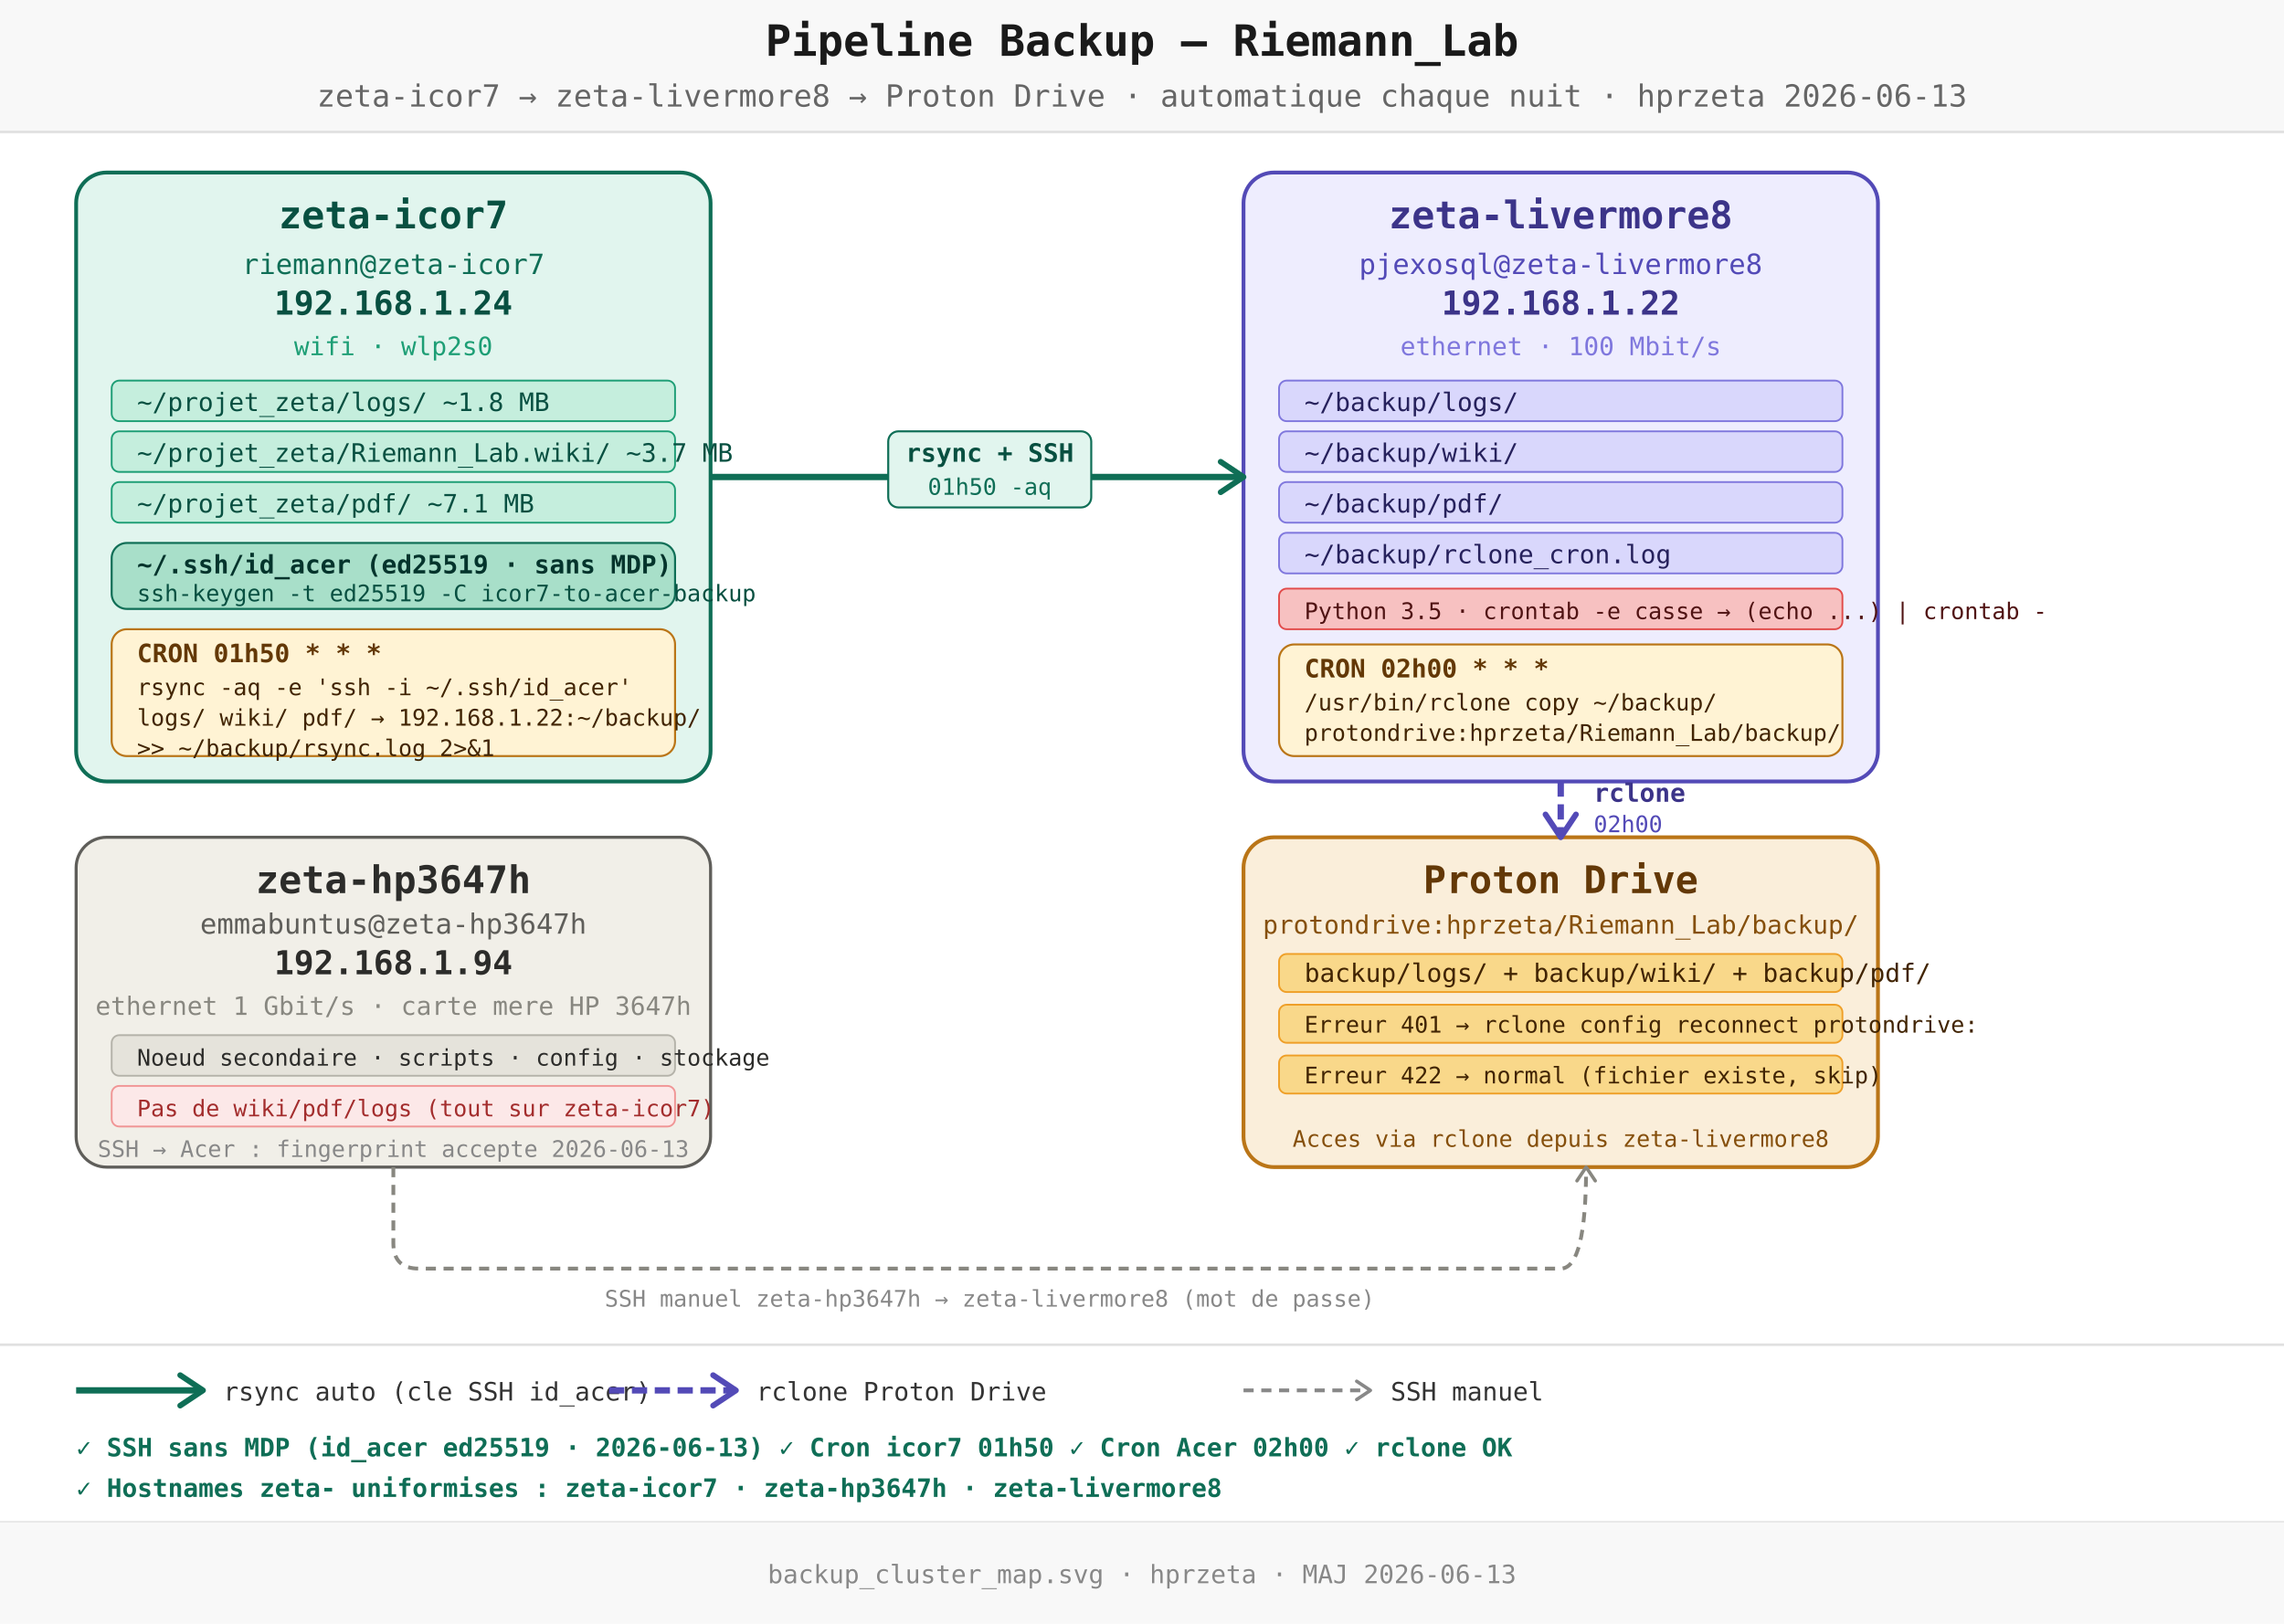
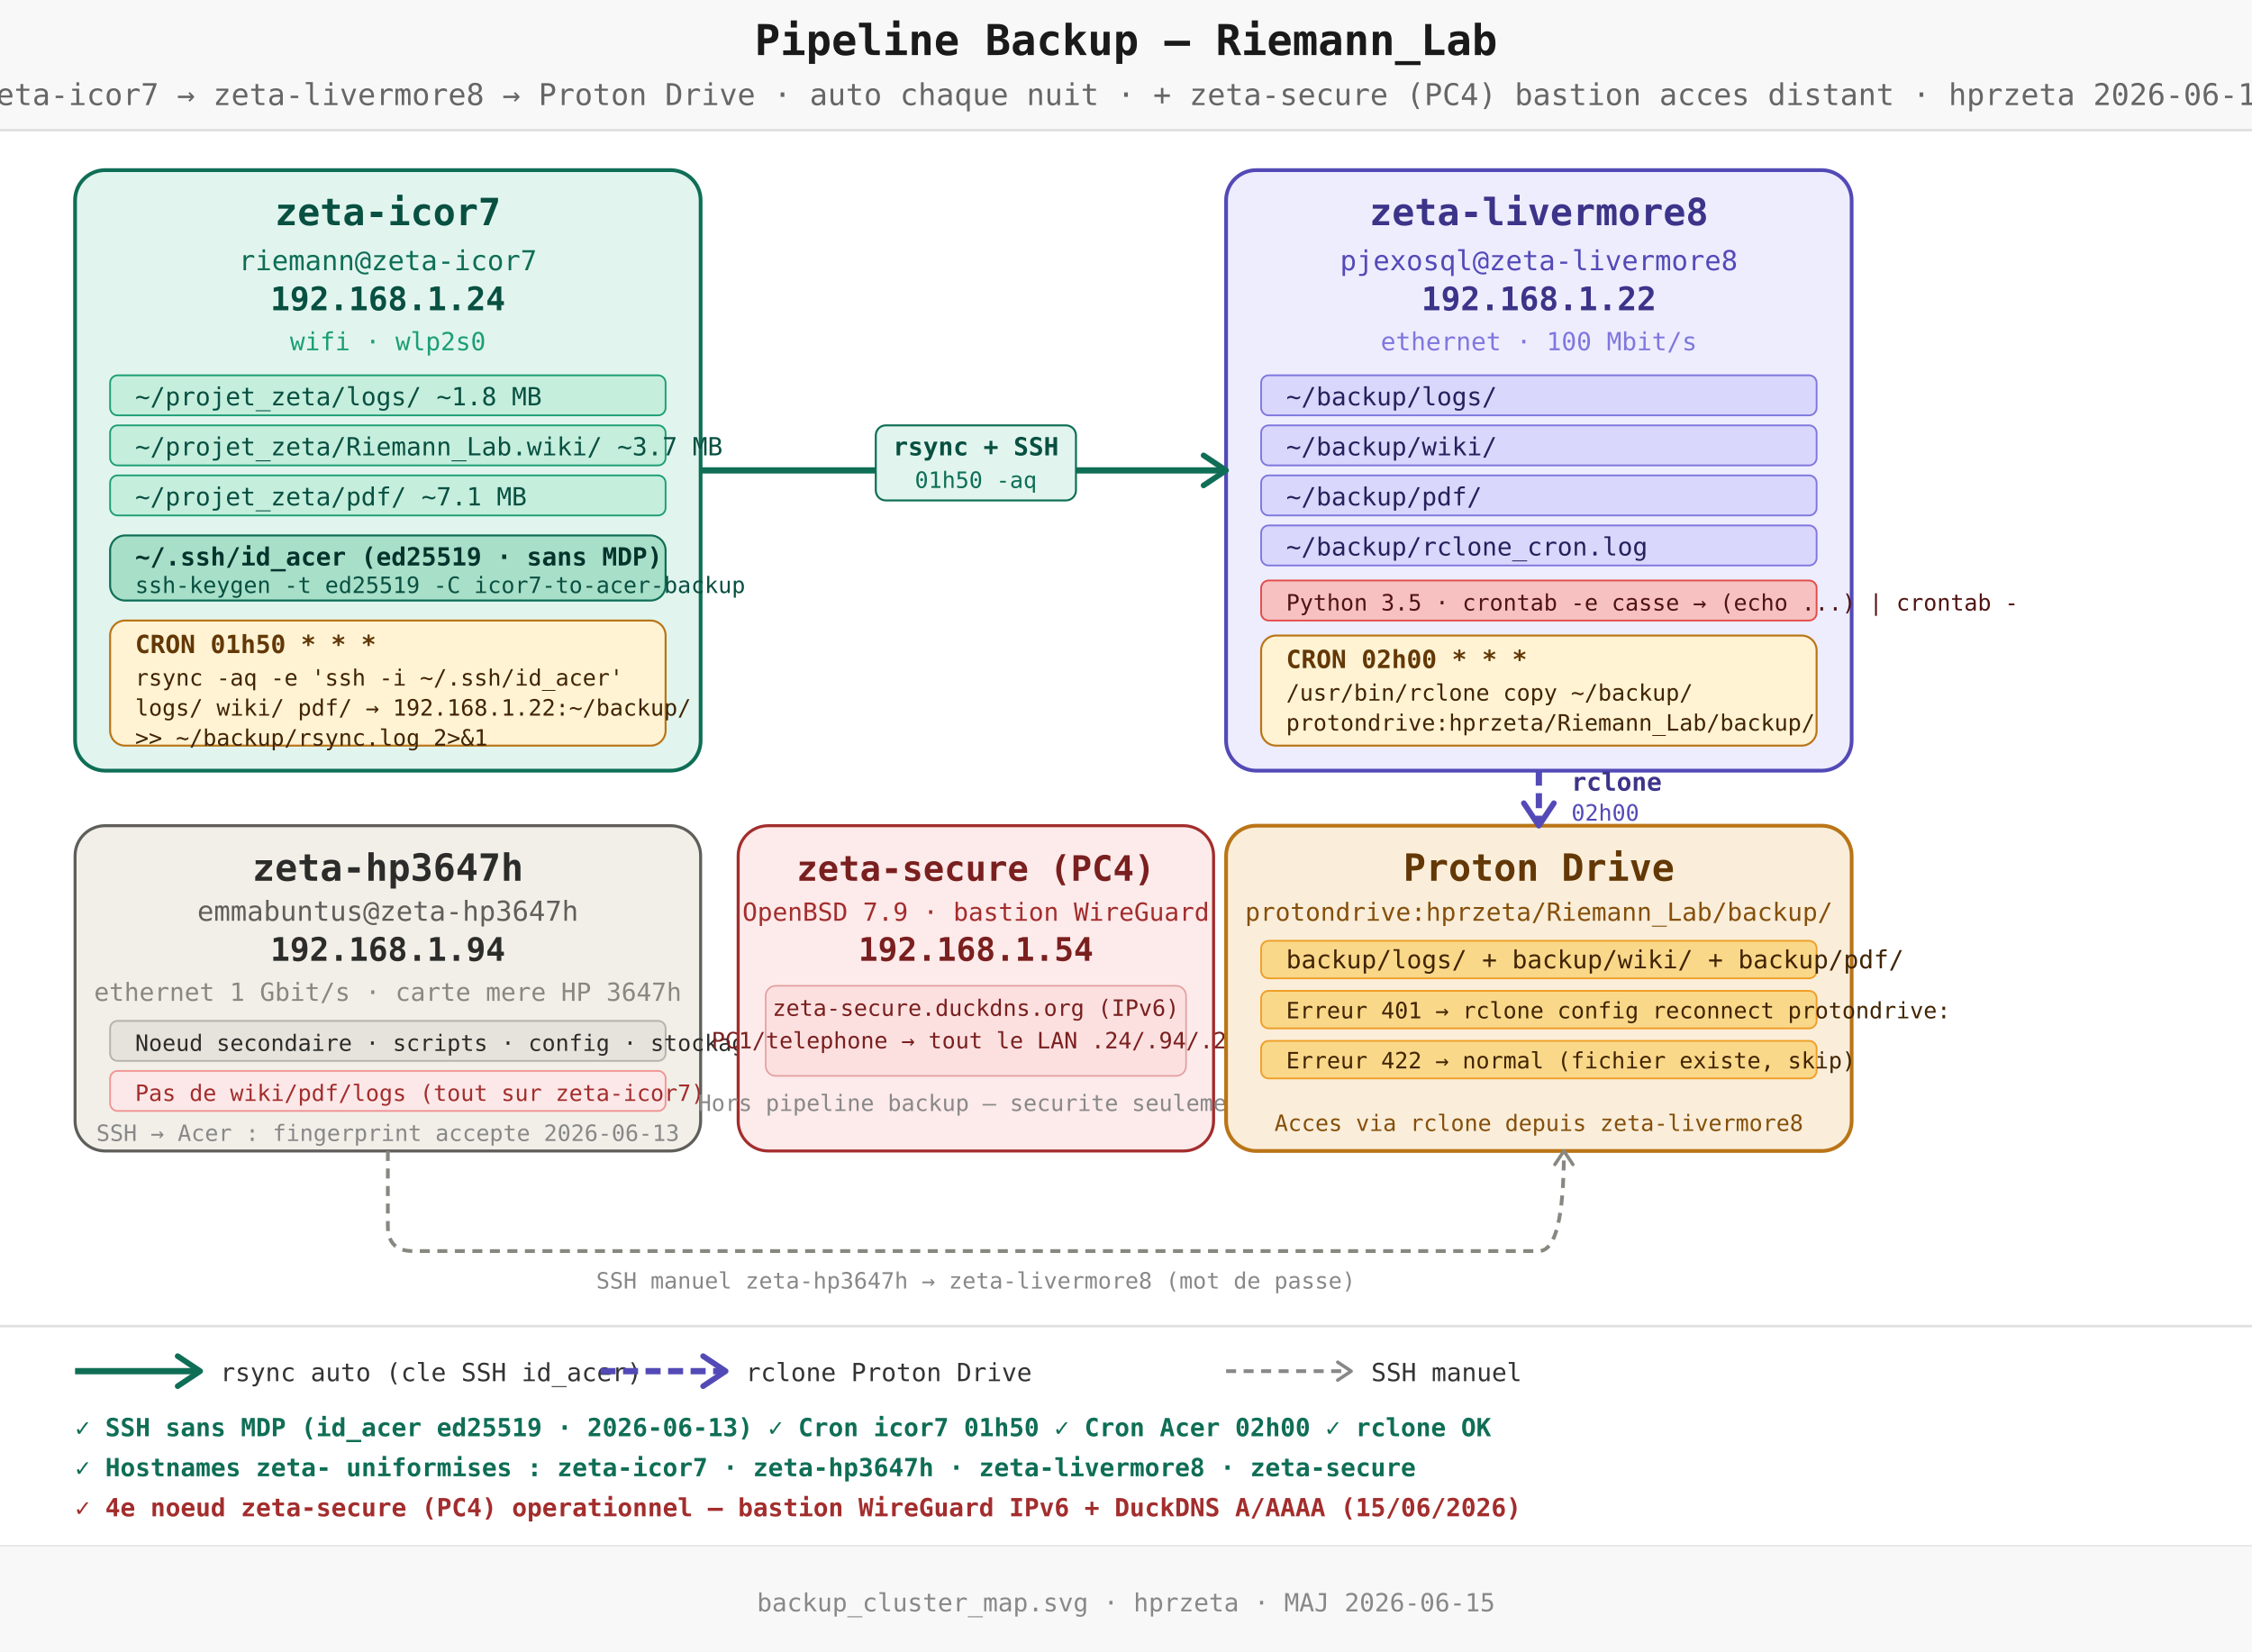
- <svg xmlns="http://www.w3.org/2000/svg" width="900" height="640" viewBox="0 0 900 640" font-family="monospace,sans-serif">
-   <rect width="900" height="640" fill="#ffffff" />
+ <svg xmlns="http://www.w3.org/2000/svg" width="900" height="660" viewBox="0 0 900 660" font-family="monospace,sans-serif">
+   <rect width="900" height="660" fill="#ffffff" />
  <rect x="0" y="0" width="900" height="52" fill="#f8f8f8" />
  <line x1="0" y1="52" x2="900" y2="52" stroke="#e0e0e0" stroke-width="1" />
  <text x="450" y="22" text-anchor="middle" font-size="17" font-weight="700" fill="#1a1a1a">Pipeline Backup — Riemann_Lab</text>
-   <text x="450" y="42" text-anchor="middle" font-size="12" fill="#666">zeta-icor7 → zeta-livermore8 → Proton Drive · automatique chaque nuit · hprzeta 2026-06-13</text>
+   <text x="450" y="42" text-anchor="middle" font-size="12" fill="#666">zeta-icor7 → zeta-livermore8 → Proton Drive · auto chaque nuit · + zeta-secure (PC4) bastion acces distant · hprzeta 2026-06-15</text>
  <rect x="30" y="68" width="250" height="240" rx="12" fill="#e1f5ee" stroke="#0f6e56" stroke-width="1.5" />
  <text x="155" y="90" text-anchor="middle" font-size="15" font-weight="700" fill="#085041">zeta-icor7</text>
  <text x="155" y="108" text-anchor="middle" font-size="11" fill="#0f6e56">riemann@zeta-icor7</text>
  <text x="155" y="124" text-anchor="middle" font-size="13" font-weight="700" fill="#085041">192.168.1.24</text>
  <text x="155" y="140" text-anchor="middle" font-size="10" fill="#1d9e75">wifi · wlp2s0</text>
  <rect x="44" y="150" width="222" height="16" rx="3" fill="#c5eedd" stroke="#1d9e75" stroke-width="0.7" />
  <text x="54" y="162" font-size="10" fill="#085041">~/projet_zeta/logs/      ~1.8 MB</text>
  <rect x="44" y="170" width="222" height="16" rx="3" fill="#c5eedd" stroke="#1d9e75" stroke-width="0.7" />
  <text x="54" y="182" font-size="10" fill="#085041">~/projet_zeta/Riemann_Lab.wiki/  ~3.7 MB</text>
  <rect x="44" y="190" width="222" height="16" rx="3" fill="#c5eedd" stroke="#1d9e75" stroke-width="0.7" />
  <text x="54" y="202" font-size="10" fill="#085041">~/projet_zeta/pdf/       ~7.1 MB</text>
  <rect x="44" y="214" width="222" height="26" rx="6" fill="#a8dfc9" stroke="#0f6e56" stroke-width="0.8" />
  <text x="54" y="226" font-size="10" font-weight="600" fill="#04342c">~/.ssh/id_acer  (ed25519 · sans MDP)</text>
  <text x="54" y="237" font-size="9" fill="#085041">ssh-keygen -t ed25519 -C icor7-to-acer-backup</text>
  <rect x="44" y="248" width="222" height="50" rx="6" fill="#fff3d4" stroke="#ba7517" stroke-width="0.8" />
  <text x="54" y="261" font-size="10" font-weight="700" fill="#633806">CRON  01h50 * * *</text>
  <text x="54" y="274" font-size="9" fill="#412402">rsync -aq -e 'ssh -i ~/.ssh/id_acer'</text>
  <text x="54" y="286" font-size="9" fill="#412402">  logs/ wiki/ pdf/ → 192.168.1.22:~/backup/</text>
  <text x="54" y="298" font-size="9" fill="#412402">  &gt;&gt; ~/backup/rsync.log 2&gt;&amp;1</text>
  <rect x="490" y="68" width="250" height="240" rx="12" fill="#eeedfe" stroke="#534ab7" stroke-width="1.5" />
  <text x="615" y="90" text-anchor="middle" font-size="15" font-weight="700" fill="#3c3489">zeta-livermore8</text>
  <text x="615" y="108" text-anchor="middle" font-size="11" fill="#534ab7">pjexosql@zeta-livermore8</text>
  <text x="615" y="124" text-anchor="middle" font-size="13" font-weight="700" fill="#3c3489">192.168.1.22</text>
  <text x="615" y="140" text-anchor="middle" font-size="10" fill="#7f77dd">ethernet · 100 Mbit/s</text>
  <rect x="504" y="150" width="222" height="16" rx="3" fill="#d9d7fc" stroke="#7f77dd" stroke-width="0.7" />
  <text x="514" y="162" font-size="10" fill="#26215c">~/backup/logs/</text>
  <rect x="504" y="170" width="222" height="16" rx="3" fill="#d9d7fc" stroke="#7f77dd" stroke-width="0.7" />
  <text x="514" y="182" font-size="10" fill="#26215c">~/backup/wiki/</text>
  <rect x="504" y="190" width="222" height="16" rx="3" fill="#d9d7fc" stroke="#7f77dd" stroke-width="0.7" />
  <text x="514" y="202" font-size="10" fill="#26215c">~/backup/pdf/</text>
  <rect x="504" y="210" width="222" height="16" rx="3" fill="#d9d7fc" stroke="#7f77dd" stroke-width="0.7" />
  <text x="514" y="222" font-size="10" fill="#26215c">~/backup/rclone_cron.log</text>
  <rect x="504" y="232" width="222" height="16" rx="3" fill="#f7c1c1" stroke="#e24b4a" stroke-width="0.7" />
  <text x="514" y="244" font-size="9" fill="#501313">Python 3.5 · crontab -e casse → (echo ...) | crontab -</text>
  <rect x="504" y="254" width="222" height="44" rx="6" fill="#fff3d4" stroke="#ba7517" stroke-width="0.8" />
  <text x="514" y="267" font-size="10" font-weight="700" fill="#633806">CRON  02h00 * * *</text>
  <text x="514" y="280" font-size="9" fill="#412402">/usr/bin/rclone copy ~/backup/</text>
  <text x="514" y="292" font-size="9" fill="#412402">  protondrive:hprzeta/Riemann_Lab/backup/</text>
  <rect x="30" y="330" width="250" height="130" rx="12" fill="#f1efe8" stroke="#5f5e5a" stroke-width="1.2" />
  <text x="155" y="352" text-anchor="middle" font-size="15" font-weight="700" fill="#2c2c2a">zeta-hp3647h</text>
  <text x="155" y="368" text-anchor="middle" font-size="11" fill="#5f5e5a">emmabuntus@zeta-hp3647h</text>
  <text x="155" y="384" text-anchor="middle" font-size="13" font-weight="700" fill="#2c2c2a">192.168.1.94</text>
  <text x="155" y="400" text-anchor="middle" font-size="10" fill="#888780">ethernet 1 Gbit/s · carte mere HP 3647h</text>
  <rect x="44" y="408" width="222" height="16" rx="3" fill="#e5e3db" stroke="#b4b2a9" stroke-width="0.7" />
  <text x="54" y="420" font-size="9" fill="#2c2c2a">Noeud secondaire · scripts · config · stockage</text>
  <rect x="44" y="428" width="222" height="16" rx="3" fill="#fce8e8" stroke="#f09595" stroke-width="0.7" />
  <text x="54" y="440" font-size="9" fill="#a32d2d">Pas de wiki/pdf/logs (tout sur zeta-icor7)</text>
  <text x="155" y="456" text-anchor="middle" font-size="9" fill="#888">SSH → Acer : fingerprint accepte 2026-06-13</text>
+   <rect x="295" y="330" width="190" height="130" rx="12" fill="#fdeaea" stroke="#a32d2d" stroke-width="1.2" />
+   <text x="390" y="352" text-anchor="middle" font-size="14" font-weight="700" fill="#7a1f1f">zeta-secure (PC4)</text>
+   <text x="390" y="368" text-anchor="middle" font-size="10" fill="#a32d2d">OpenBSD 7.9 · bastion WireGuard</text>
+   <text x="390" y="384" text-anchor="middle" font-size="13" font-weight="700" fill="#7a1f1f">192.168.1.54</text>
+   <rect x="306" y="394" width="168" height="36" rx="4" fill="#fce0e0" stroke="#e29c9c" stroke-width="0.6" />
+   <text x="390" y="406" text-anchor="middle" font-size="9" fill="#7a1f1f">zeta-secure.duckdns.org (IPv6)</text>
+   <text x="390" y="419" text-anchor="middle" font-size="9" fill="#7a1f1f">PC1/telephone → tout le LAN .24/.94/.22</text>
+   <text x="390" y="444" text-anchor="middle" font-size="9" fill="#888">Hors pipeline backup — securite seulement</text>
  <rect x="490" y="330" width="250" height="130" rx="12" fill="#faeeda" stroke="#ba7517" stroke-width="1.5" />
  <text x="615" y="352" text-anchor="middle" font-size="15" font-weight="700" fill="#633806">Proton Drive</text>
  <text x="615" y="368" text-anchor="middle" font-size="10" fill="#854f0b">protondrive:hprzeta/Riemann_Lab/backup/</text>
  <rect x="504" y="376" width="222" height="15" rx="3" fill="#f9d88a" stroke="#ef9f27" stroke-width="0.7" />
  <text x="514" y="387" font-size="10" fill="#412402">backup/logs/  +  backup/wiki/  +  backup/pdf/</text>
  <rect x="504" y="396" width="222" height="15" rx="3" fill="#f9d88a" stroke="#ef9f27" stroke-width="0.7" />
  <text x="514" y="407" font-size="9" fill="#412402">Erreur 401 → rclone config reconnect protondrive:</text>
  <rect x="504" y="416" width="222" height="15" rx="3" fill="#f9d88a" stroke="#ef9f27" stroke-width="0.7" />
  <text x="514" y="427" font-size="9" fill="#412402">Erreur 422 → normal (fichier existe, skip)</text>
  <text x="615" y="452" text-anchor="middle" font-size="9" fill="#854f0b">Acces via rclone depuis zeta-livermore8</text>
  <defs>
    <marker id="ah" viewBox="0 0 10 10" refX="8" refY="5" markerWidth="6" markerHeight="6" orient="auto-start-reverse">
      <path d="M2 1L8 5L2 9" fill="none" stroke="context-stroke" stroke-width="1.5" stroke-linecap="round" stroke-linejoin="round" />
    </marker>
  </defs>
  <line x1="280" y1="188" x2="490" y2="188" stroke="#0f6e56" stroke-width="2.5" marker-end="url(#ah)" />
  <rect x="350" y="170" width="80" height="30" rx="4" fill="#e1f5ee" stroke="#0f6e56" stroke-width="0.8" />
  <text x="390" y="182" text-anchor="middle" font-size="10" font-weight="700" fill="#085041">rsync + SSH</text>
  <text x="390" y="195" text-anchor="middle" font-size="9" fill="#0f6e56">01h50  -aq</text>
  <line x1="615" y1="308" x2="615" y2="330" stroke="#534ab7" stroke-width="2.5" stroke-dasharray="6 3" marker-end="url(#ah)" />
  <text x="628" y="316" font-size="10" font-weight="700" fill="#3c3489">rclone</text>
  <text x="628" y="328" font-size="9" fill="#534ab7">02h00</text>
  <path d="M155 460 L155 490 Q155 500 165 500 L615 500 Q625 500 625 460" fill="none" stroke="#888780" stroke-width="1.5" stroke-dasharray="4 3" marker-end="url(#ah)" />
  <text x="390" y="515" text-anchor="middle" font-size="9" fill="#888">SSH manuel zeta-hp3647h → zeta-livermore8 (mot de passe)</text>
  <line x1="0" y1="530" x2="900" y2="530" stroke="#e0e0e0" stroke-width="1" />
  <line x1="30" y1="548" x2="80" y2="548" stroke="#0f6e56" stroke-width="2.5" marker-end="url(#ah)" />
  <text x="88" y="552" font-size="10" fill="#333">rsync auto (cle SSH id_acer)</text>
  <line x1="240" y1="548" x2="290" y2="548" stroke="#534ab7" stroke-width="2.5" stroke-dasharray="6 3" marker-end="url(#ah)" />
  <text x="298" y="552" font-size="10" fill="#333">rclone Proton Drive</text>
  <line x1="490" y1="548" x2="540" y2="548" stroke="#888" stroke-width="1.5" stroke-dasharray="4 3" marker-end="url(#ah)" />
  <text x="548" y="552" font-size="10" fill="#333">SSH manuel</text>
  <text x="30" y="574" font-size="10" font-weight="600" fill="#0f6e56">✓ SSH sans MDP (id_acer ed25519 · 2026-06-13)  ✓ Cron icor7 01h50  ✓ Cron Acer 02h00  ✓ rclone OK</text>
-   <text x="30" y="590" font-size="10" font-weight="600" fill="#0f6e56">✓ Hostnames zeta- uniformises : zeta-icor7 · zeta-hp3647h · zeta-livermore8</text>
-   <line x1="0" y1="600" x2="900" y2="600" stroke="#e0e0e0" stroke-width="1" />
-   <rect x="0" y="600" width="900" height="40" fill="#f8f8f8" />
-   <text x="450" y="624" text-anchor="middle" font-size="10" fill="#888">backup_cluster_map.svg · hprzeta · MAJ 2026-06-13</text>
+   <text x="30" y="590" font-size="10" font-weight="600" fill="#0f6e56">✓ Hostnames zeta- uniformises : zeta-icor7 · zeta-hp3647h · zeta-livermore8 · zeta-secure</text>
+   <text x="30" y="606" font-size="10" font-weight="600" fill="#a32d2d">✓ 4e noeud zeta-secure (PC4) operationnel — bastion WireGuard IPv6 + DuckDNS A/AAAA (15/06/2026)</text>
+   <line x1="0" y1="618" x2="900" y2="618" stroke="#e0e0e0" stroke-width="1" />
+   <rect x="0" y="618" width="900" height="42" fill="#f8f8f8" />
+   <text x="450" y="644" text-anchor="middle" font-size="10" fill="#888">backup_cluster_map.svg · hprzeta · MAJ 2026-06-15</text>
</svg>
